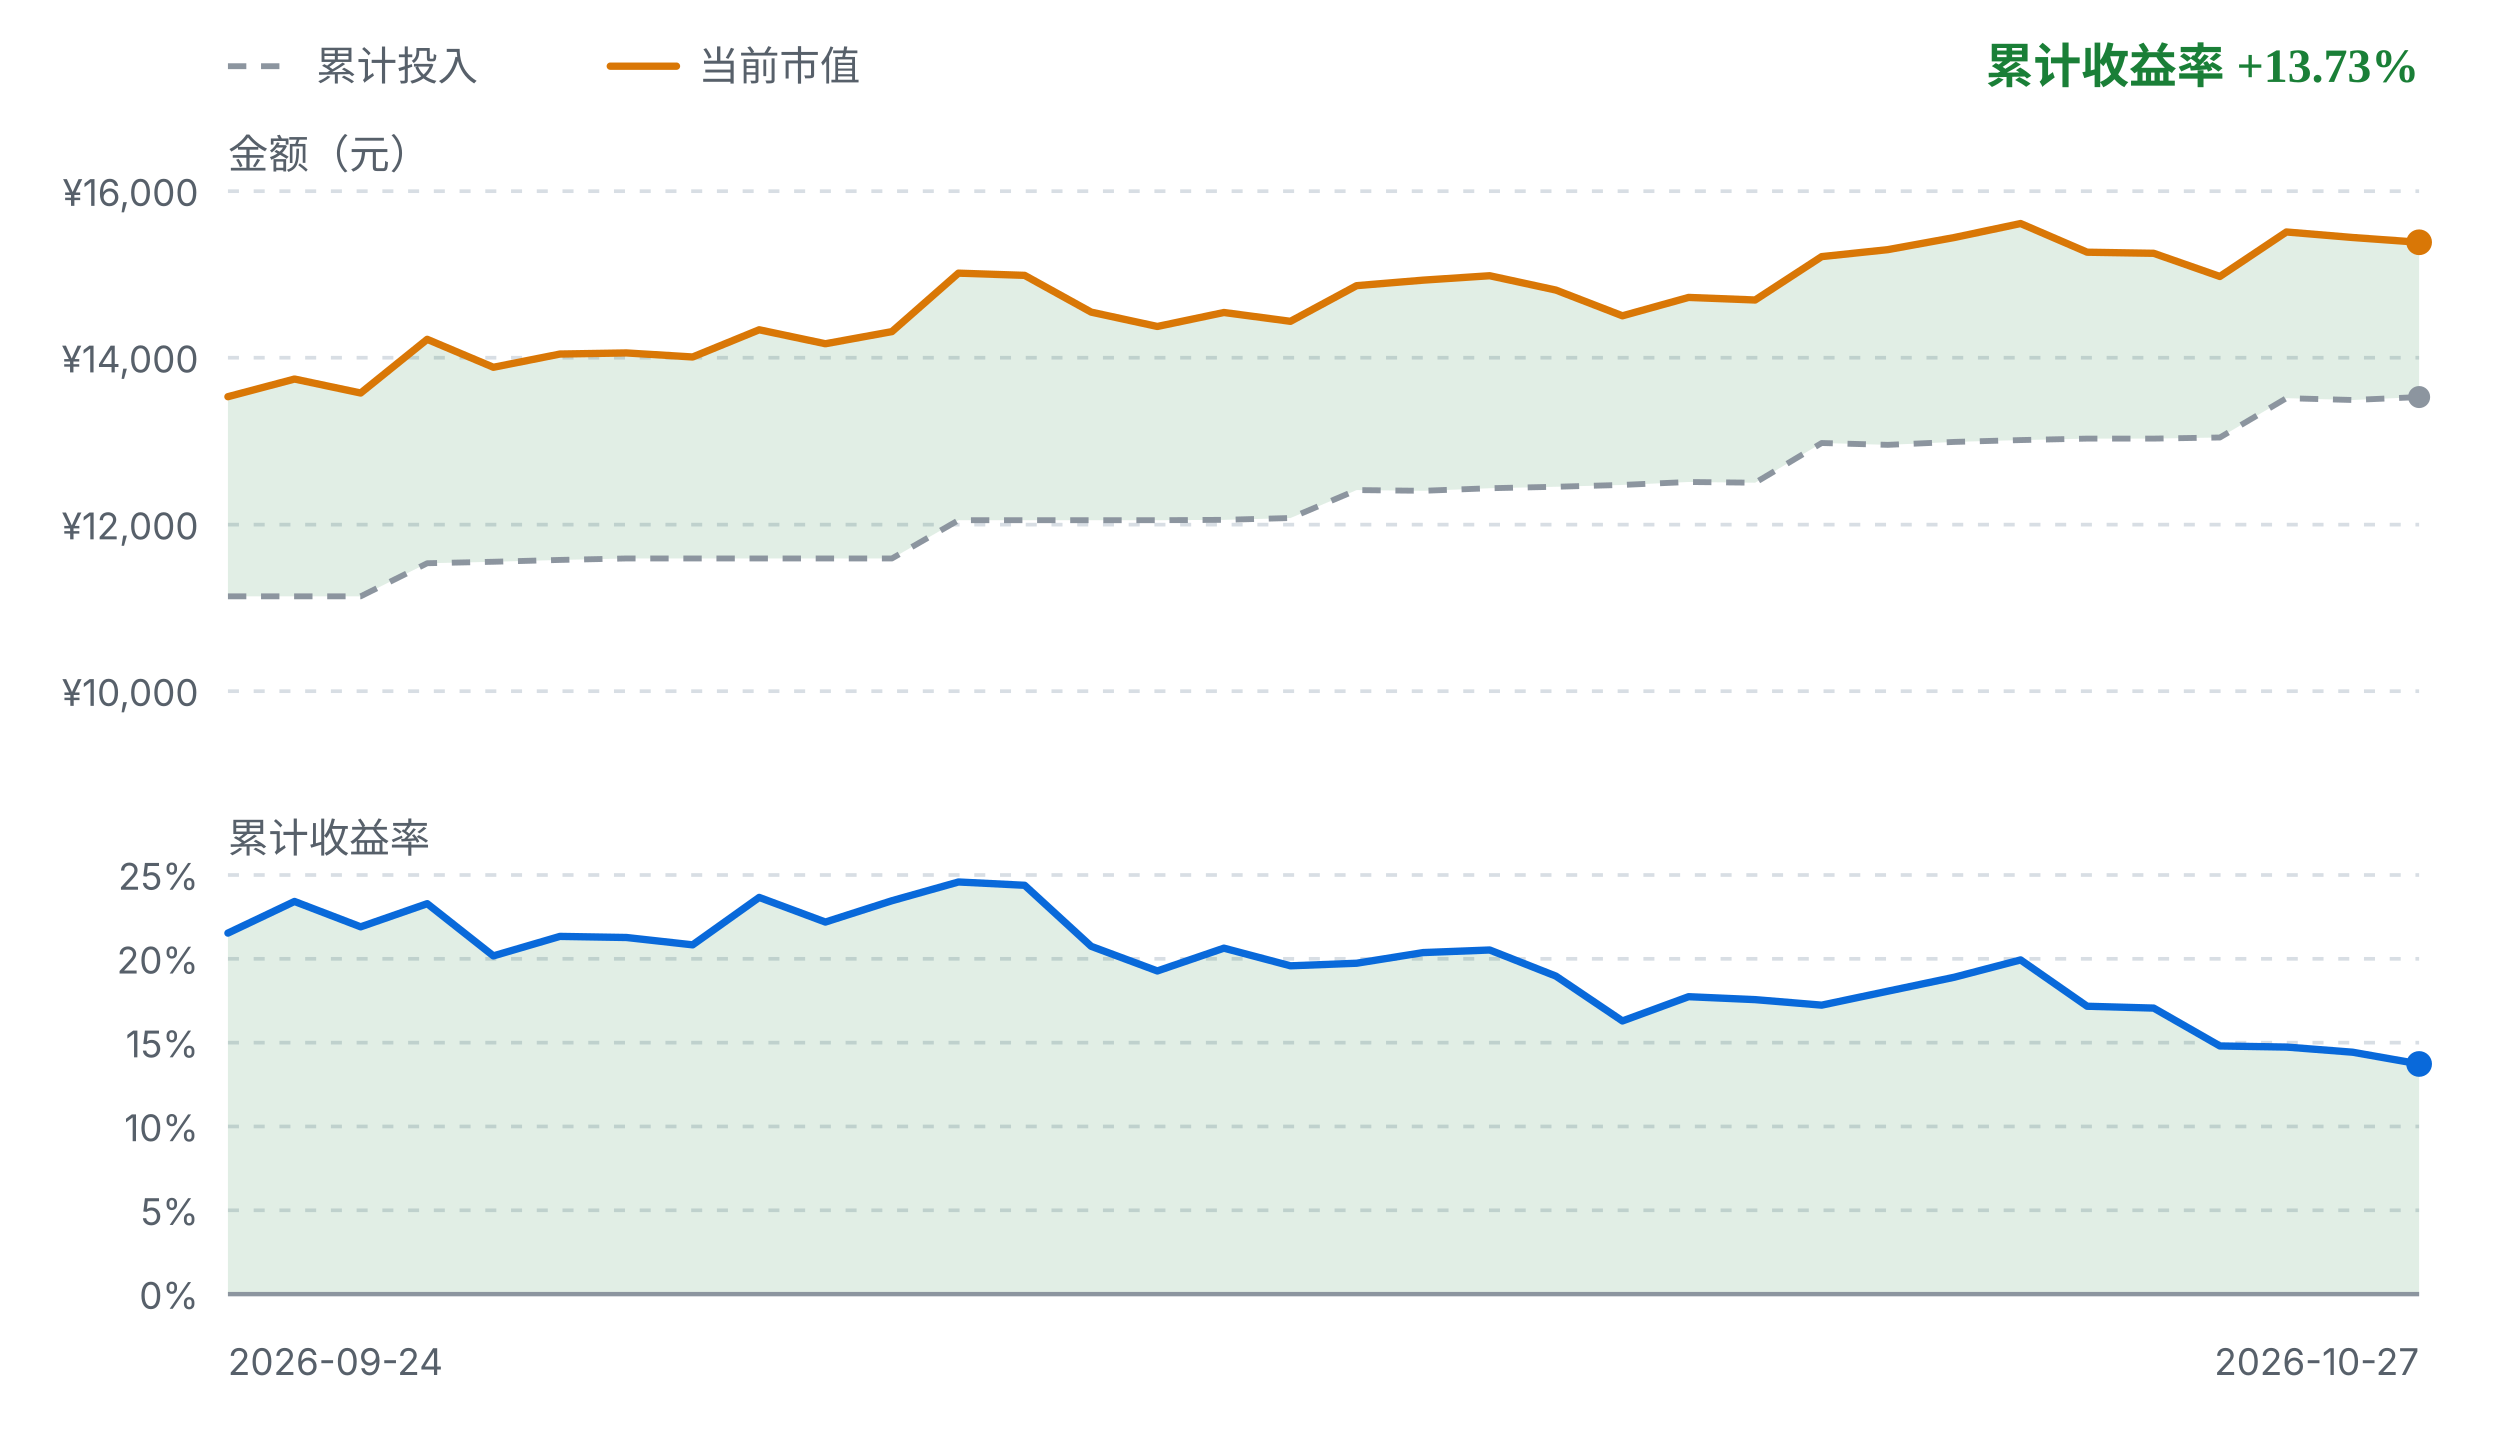
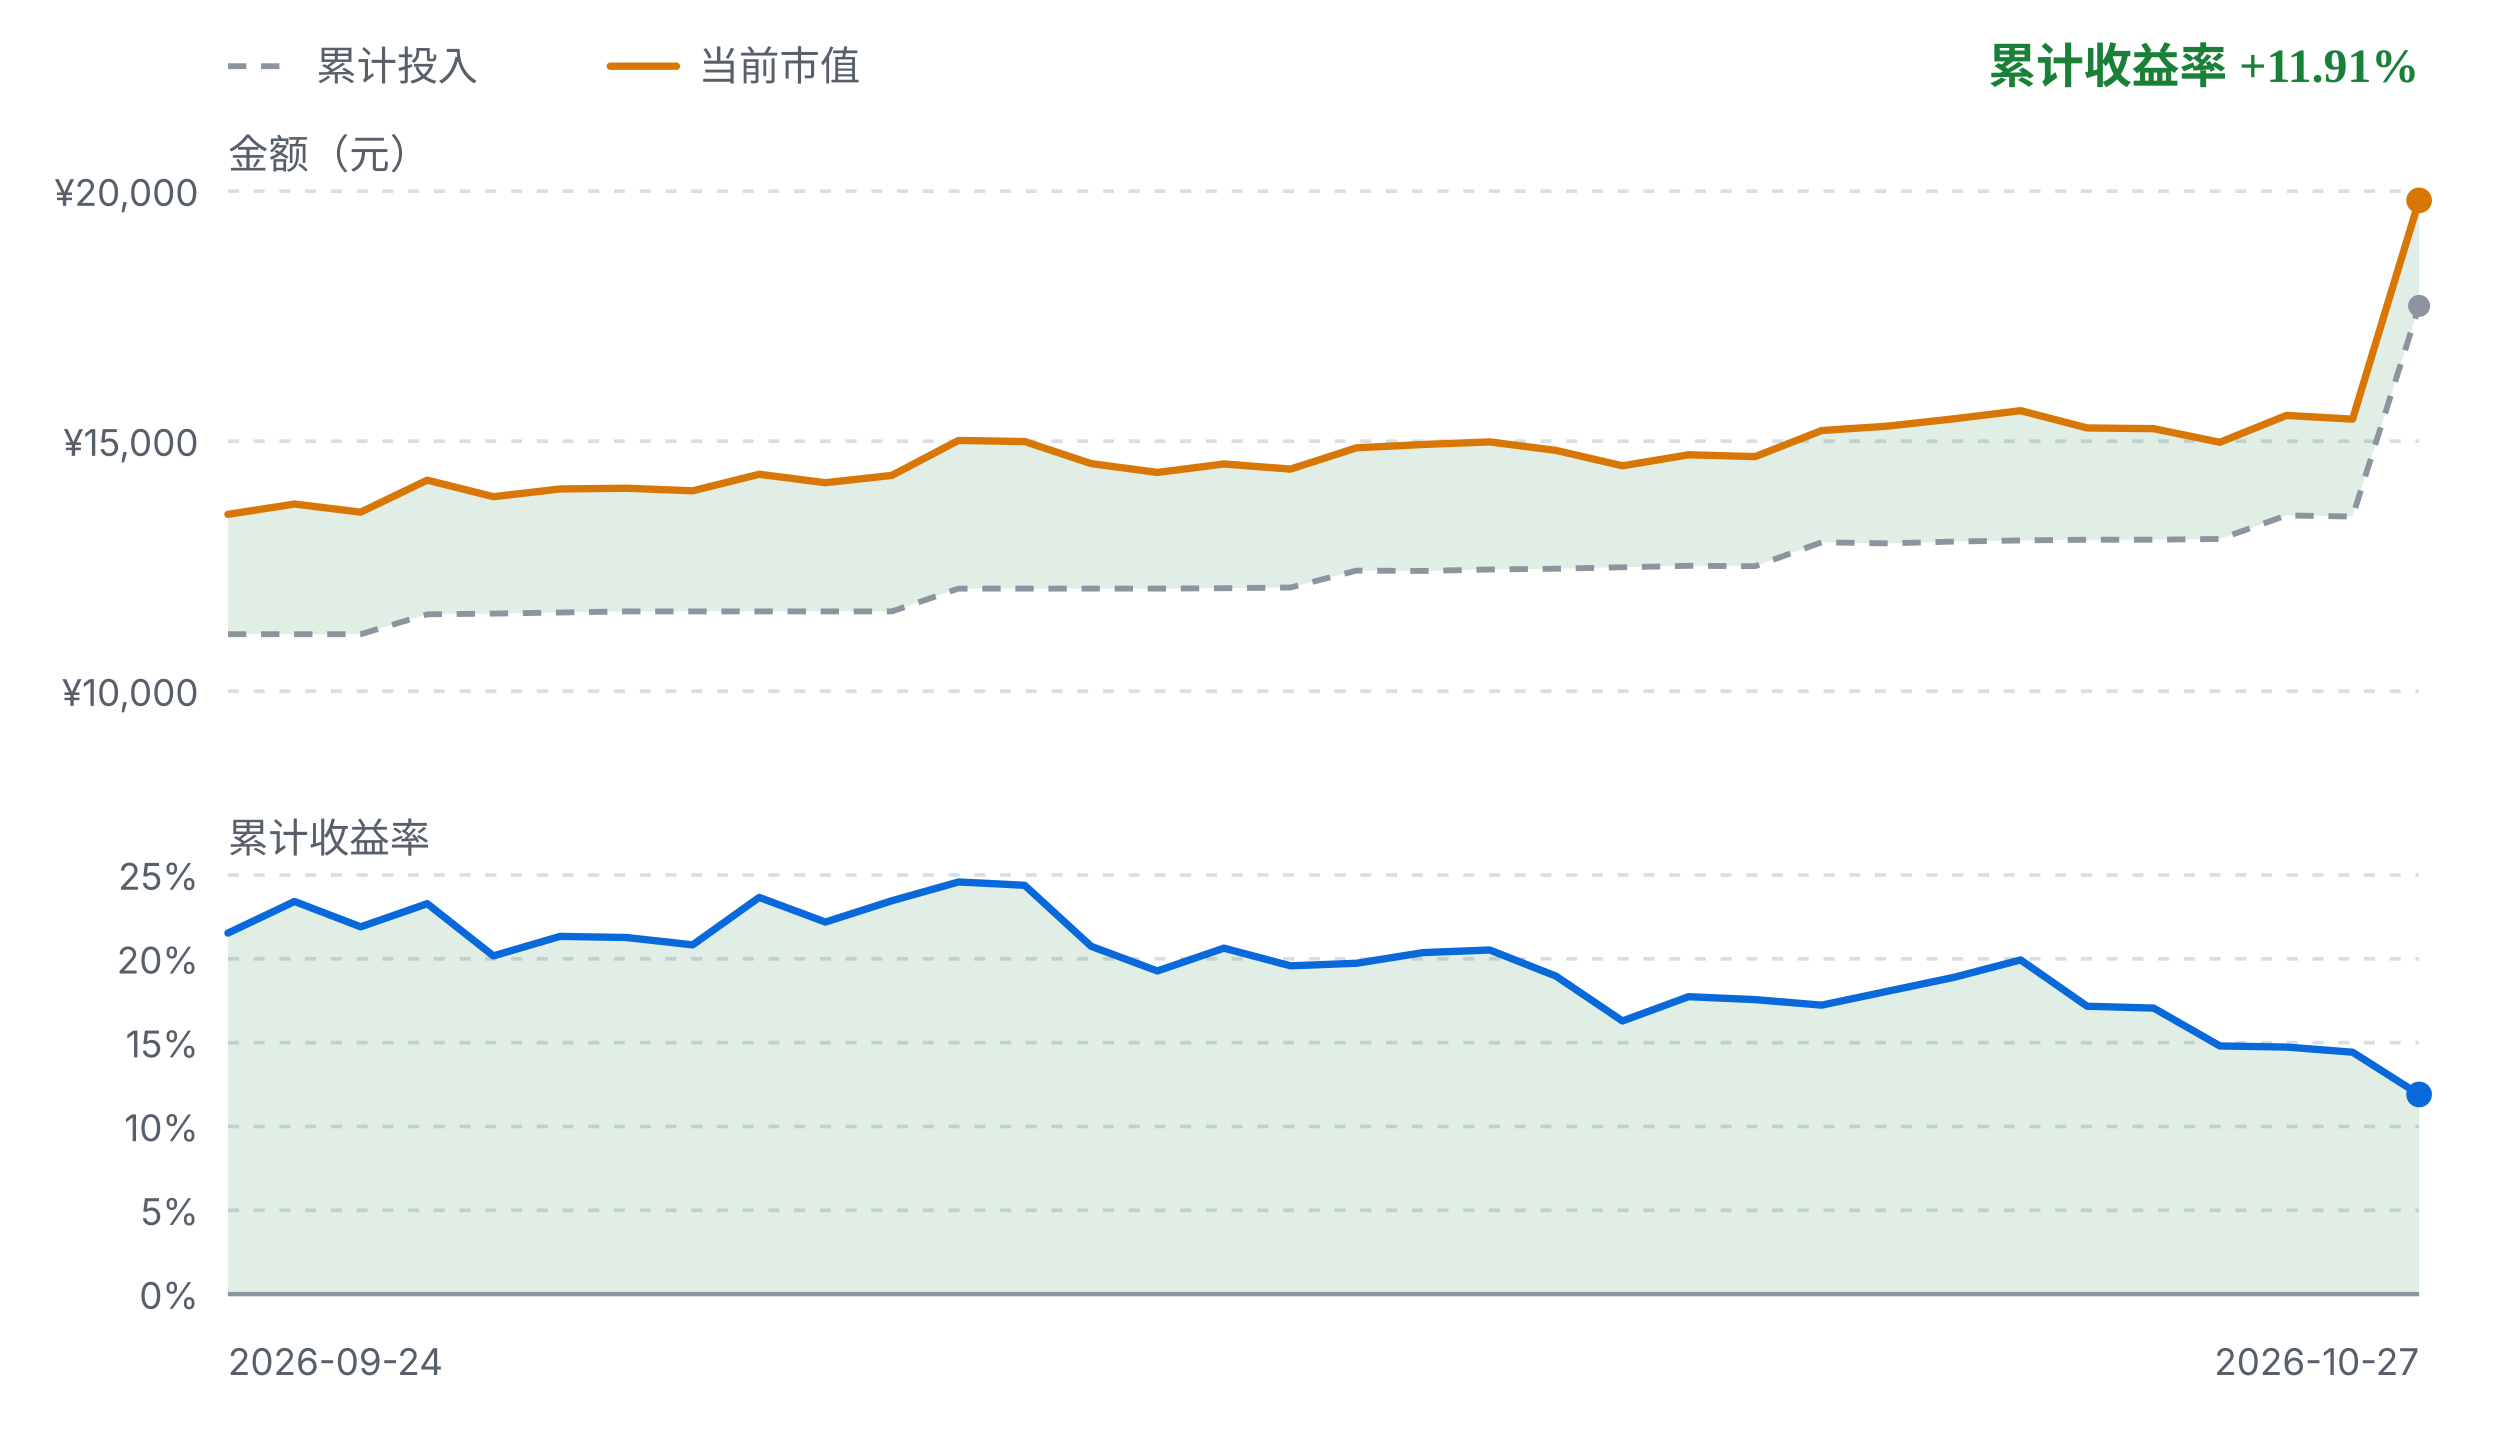
<svg xmlns="http://www.w3.org/2000/svg" viewBox="0 0 680 392" width="680" height="392" role="img" aria-label="FIRE 收益曲线">
  <style>
    .fg { fill: #1f2328; font-family: ui-sans-serif, system-ui, -apple-system, "Segoe UI", sans-serif; }
    .fg-muted { fill: #57606a; font-family: ui-sans-serif, system-ui, -apple-system, "Segoe UI", sans-serif; }
    .grid { stroke: #d8dee4; stroke-width: 1; stroke-dasharray: 3 4; }
    .zero { stroke: #8c959f; stroke-width: 1.2; }
    .basis { fill: none; stroke: #8c959f; stroke-width: 1.6; stroke-dasharray: 5 4; stroke-linejoin: round; }
    .value { fill: none; stroke: #d97706; stroke-width: 2; stroke-linejoin: round; stroke-linecap: round; }
    .rate { fill: none; stroke: #0969da; stroke-width: 2; stroke-linejoin: round; stroke-linecap: round; }
    .gap-up { fill: #1a7f37; fill-opacity: 0.13; }
    .gap-down { fill: #cf222e; fill-opacity: 0.13; }
    .rate-up { fill: #1a7f37; fill-opacity: 0.13; }
    .rate-down { fill: #cf222e; fill-opacity: 0.13; }
    .up { fill: #1a7f37; }
    .down { fill: #cf222e; }
    .dot-value { fill: #d97706; }
    .dot-basis { fill: #8c959f; }
    .dot-rate { fill: #0969da; }
    @media (prefers-color-scheme: dark) {
      .fg { fill: #e6edf3; }
      .fg-muted { fill: #8b949e; }
      .grid { stroke: #30363d; }
      .zero { stroke: #6e7681; }
      .basis { stroke: #6e7681; }
      .value { stroke: #f0b429; }
      .rate { stroke: #58a6ff; }
      .gap-up, .rate-up { fill: #3fb950; fill-opacity: 0.16; }
      .gap-down, .rate-down { fill: #f85149; fill-opacity: 0.16; }
      .up { fill: #3fb950; }
      .down { fill: #f85149; }
      .dot-value { fill: #f0b429; }
      .dot-basis { fill: #6e7681; }
      .dot-rate { fill: #58a6ff; }
    }
  </style>
  <line class="basis" x1="62" y1="18" x2="80" y2="18" />
  <text class="fg-muted" x="86" y="18" font-size="11" dominant-baseline="middle">累计投入</text>
  <line class="value" x1="166" y1="18" x2="184" y2="18" />
  <text class="fg-muted" x="190" y="18" font-size="11" dominant-baseline="middle">当前市值</text>
-   <text class="up" x="658" y="18" text-anchor="end" font-size="13" font-weight="600" dominant-baseline="middle">累计收益率 +13.73%</text>
+   <text class="up" x="658" y="18" text-anchor="end" font-size="13" font-weight="600" dominant-baseline="middle">累计收益率 +11.91%</text>
  <text class="fg-muted" x="62" y="42" font-size="11" dominant-baseline="middle">金额（元）</text>
  <line class="grid" x1="62" y1="52.0" x2="658" y2="52.0" />
-   <text class="fg-muted" x="54" y="56.0" text-anchor="end" font-size="10">¥16,000</text>
-   <line class="grid" x1="62" y1="97.3" x2="658" y2="97.3" />
-   <text class="fg-muted" x="54" y="101.3" text-anchor="end" font-size="10">¥14,000</text>
-   <line class="grid" x1="62" y1="142.7" x2="658" y2="142.7" />
-   <text class="fg-muted" x="54" y="146.7" text-anchor="end" font-size="10">¥12,000</text>
+   <text class="fg-muted" x="54" y="56.0" text-anchor="end" font-size="10">¥20,000</text>
+   <line class="grid" x1="62" y1="120.0" x2="658" y2="120.0" />
+   <text class="fg-muted" x="54" y="124.0" text-anchor="end" font-size="10">¥15,000</text>
  <line class="grid" x1="62" y1="188.0" x2="658" y2="188.0" />
  <text class="fg-muted" x="54" y="192.0" text-anchor="end" font-size="10">¥10,000</text>
-   <path d="M62.0,107.9 L80.1,103.1 L98.1,106.9 L116.2,92.3 L134.2,99.9 L152.3,96.3 L170.4,96.0 L188.4,97.1 L206.5,89.7 L224.5,93.5 L242.6,90.2 L260.7,74.3 L278.7,74.9 L296.8,84.9 L314.8,88.8 L332.9,85.0 L351.0,87.4 L369.0,77.7 L387.1,76.2 L405.2,75.0 L423.2,78.9 L441.3,85.9 L459.3,80.9 L477.4,81.6 L495.5,69.8 L513.5,67.9 L531.6,64.6 L549.6,60.8 L567.7,68.6 L585.8,68.9 L603.8,75.2 L621.9,63.1 L639.9,64.6 L658.0,65.9 L658.0,108.0 L639.9,108.8 L621.9,108.3 L603.8,119.0 L585.8,119.3 L567.7,119.3 L549.6,119.7 L531.6,120.2 L513.5,121.0 L495.5,120.5 L477.4,131.3 L459.3,131.1 L441.3,131.9 L423.2,132.4 L405.2,132.8 L387.1,133.5 L369.0,133.3 L351.0,140.9 L332.9,141.4 L314.8,141.5 L296.8,141.5 L278.7,141.5 L260.7,141.5 L242.6,151.9 L224.5,151.9 L206.5,151.9 L188.4,151.9 L170.4,151.9 L152.3,152.3 L134.2,152.8 L116.2,153.2 L98.1,162.2 L80.1,162.2 L62.0,162.2 Z" class="gap-up" />
-   <path d="M62.0,162.2 L80.1,162.2 L98.1,162.2 L116.2,153.2 L134.2,152.8 L152.3,152.3 L170.4,151.9 L188.4,151.9 L206.5,151.9 L224.5,151.9 L242.6,151.9 L260.7,141.5 L278.7,141.5 L296.8,141.5 L314.8,141.5 L332.9,141.4 L351.0,140.9 L369.0,133.3 L387.1,133.5 L405.2,132.8 L423.2,132.4 L441.3,131.9 L459.3,131.1 L477.4,131.3 L495.5,120.5 L513.5,121.0 L531.6,120.2 L549.6,119.7 L567.7,119.3 L585.8,119.3 L603.8,119.0 L621.9,108.3 L639.9,108.8 L658.0,108.0" class="basis" />
-   <path d="M62.0,107.9 L80.1,103.1 L98.1,106.9 L116.2,92.3 L134.2,99.9 L152.3,96.3 L170.4,96.0 L188.4,97.1 L206.5,89.7 L224.5,93.5 L242.6,90.2 L260.7,74.3 L278.7,74.9 L296.8,84.9 L314.8,88.8 L332.9,85.0 L351.0,87.4 L369.0,77.7 L387.1,76.2 L405.2,75.0 L423.2,78.9 L441.3,85.9 L459.3,80.9 L477.4,81.6 L495.5,69.8 L513.5,67.9 L531.6,64.6 L549.6,60.8 L567.7,68.6 L585.8,68.9 L603.8,75.2 L621.9,63.1 L639.9,64.6 L658.0,65.9" class="value" />
-   <circle class="dot-basis" cx="658.0" cy="108.0" r="3" />
-   <circle class="dot-value" cx="658.0" cy="65.9" r="3.5" />
+   <path d="M62.0,139.9 L80.1,137.1 L98.1,139.3 L116.2,130.6 L134.2,135.1 L152.3,133.0 L170.4,132.8 L188.4,133.5 L206.5,129.0 L224.5,131.3 L242.6,129.3 L260.7,119.8 L278.7,120.1 L296.8,126.1 L314.8,128.5 L332.9,126.2 L351.0,127.6 L369.0,121.8 L387.1,120.9 L405.2,120.2 L423.2,122.5 L441.3,126.7 L459.3,123.7 L477.4,124.2 L495.5,117.1 L513.5,115.9 L531.6,113.9 L549.6,111.7 L567.7,116.4 L585.8,116.6 L603.8,120.3 L621.9,113.0 L639.9,114.0 L658.0,54.5 L658.0,83.2 L639.9,140.5 L621.9,140.2 L603.8,146.6 L585.8,146.8 L567.7,146.8 L549.6,147.0 L531.6,147.3 L513.5,147.8 L495.5,147.5 L477.4,154.0 L459.3,153.9 L441.3,154.3 L423.2,154.7 L405.2,154.9 L387.1,155.3 L369.0,155.2 L351.0,159.8 L332.9,160.0 L314.8,160.1 L296.8,160.1 L278.7,160.1 L260.7,160.1 L242.6,166.3 L224.5,166.3 L206.5,166.3 L188.4,166.3 L170.4,166.3 L152.3,166.6 L134.2,166.9 L116.2,167.1 L98.1,172.5 L80.1,172.5 L62.0,172.5 Z" class="gap-up" />
+   <path d="M62.0,172.5 L80.1,172.5 L98.1,172.5 L116.2,167.1 L134.2,166.9 L152.3,166.6 L170.4,166.3 L188.4,166.3 L206.5,166.3 L224.5,166.3 L242.6,166.3 L260.7,160.1 L278.7,160.1 L296.8,160.1 L314.8,160.1 L332.9,160.0 L351.0,159.8 L369.0,155.2 L387.1,155.3 L405.2,154.9 L423.2,154.7 L441.3,154.3 L459.3,153.9 L477.4,154.0 L495.5,147.5 L513.5,147.8 L531.6,147.3 L549.6,147.0 L567.7,146.8 L585.8,146.8 L603.8,146.6 L621.9,140.2 L639.9,140.5 L658.0,83.2" class="basis" />
+   <path d="M62.0,139.9 L80.1,137.1 L98.1,139.3 L116.2,130.6 L134.2,135.1 L152.3,133.0 L170.4,132.8 L188.4,133.5 L206.5,129.0 L224.5,131.3 L242.6,129.3 L260.7,119.8 L278.7,120.1 L296.8,126.1 L314.8,128.5 L332.9,126.2 L351.0,127.6 L369.0,121.8 L387.1,120.9 L405.2,120.2 L423.2,122.5 L441.3,126.7 L459.3,123.7 L477.4,124.2 L495.5,117.1 L513.5,115.9 L531.6,113.9 L549.6,111.7 L567.7,116.4 L585.8,116.6 L603.8,120.3 L621.9,113.0 L639.9,114.0 L658.0,54.5" class="value" />
+   <circle class="dot-basis" cx="658.0" cy="83.2" r="3" />
+   <circle class="dot-value" cx="658.0" cy="54.5" r="3.5" />
  <text class="fg-muted" x="62" y="228" font-size="11" dominant-baseline="middle">累计收益率</text>
  <line class="grid" x1="62" y1="238.0" x2="658" y2="238.0" />
  <text class="fg-muted" x="54" y="242.0" text-anchor="end" font-size="10">25%</text>
  <line class="grid" x1="62" y1="260.8" x2="658" y2="260.8" />
  <text class="fg-muted" x="54" y="264.8" text-anchor="end" font-size="10">20%</text>
  <line class="grid" x1="62" y1="283.6" x2="658" y2="283.6" />
  <text class="fg-muted" x="54" y="287.6" text-anchor="end" font-size="10">15%</text>
  <line class="grid" x1="62" y1="306.4" x2="658" y2="306.4" />
  <text class="fg-muted" x="54" y="310.4" text-anchor="end" font-size="10">10%</text>
  <line class="grid" x1="62" y1="329.2" x2="658" y2="329.2" />
  <text class="fg-muted" x="54" y="333.2" text-anchor="end" font-size="10">5%</text>
  <line class="grid" x1="62" y1="352.0" x2="658" y2="352.0" />
  <text class="fg-muted" x="54" y="356.0" text-anchor="end" font-size="10">0%</text>
-   <path d="M62.0,253.8 L80.1,245.2 L98.1,252.1 L116.2,245.8 L134.2,260.0 L152.3,254.7 L170.4,255.0 L188.4,257.0 L206.5,244.1 L224.5,250.8 L242.6,245.0 L260.7,239.9 L278.7,240.8 L296.8,257.4 L314.8,264.1 L332.9,257.9 L351.0,262.7 L369.0,262.0 L387.1,259.1 L405.2,258.4 L423.2,265.5 L441.3,277.7 L459.3,271.1 L477.4,271.9 L495.5,273.4 L513.5,269.6 L531.6,265.8 L549.6,261.1 L567.7,273.7 L585.8,274.2 L603.8,284.5 L621.9,284.8 L639.9,286.2 L658.0,289.4 L658.0,352.0 L62.0,352.0 Z" class="rate-up" />
+   <path d="M62.0,253.8 L80.1,245.2 L98.1,252.1 L116.2,245.8 L134.2,260.0 L152.3,254.7 L170.4,255.0 L188.4,257.0 L206.5,244.1 L224.5,250.8 L242.6,245.0 L260.7,239.9 L278.7,240.8 L296.8,257.4 L314.8,264.1 L332.9,257.9 L351.0,262.7 L369.0,262.0 L387.1,259.1 L405.2,258.4 L423.2,265.5 L441.3,277.7 L459.3,271.1 L477.4,271.9 L495.5,273.4 L513.5,269.6 L531.6,265.8 L549.6,261.1 L567.7,273.7 L585.8,274.2 L603.8,284.5 L621.9,284.8 L639.9,286.2 L658.0,297.7 L658.0,352.0 L62.0,352.0 Z" class="rate-up" />
  <line class="zero" x1="62" y1="352.0" x2="658" y2="352.0" />
-   <path d="M62.0,253.8 L80.1,245.2 L98.1,252.1 L116.2,245.8 L134.2,260.0 L152.3,254.7 L170.4,255.0 L188.4,257.0 L206.5,244.1 L224.5,250.8 L242.6,245.0 L260.7,239.9 L278.7,240.8 L296.8,257.4 L314.8,264.1 L332.9,257.9 L351.0,262.7 L369.0,262.0 L387.1,259.1 L405.2,258.4 L423.2,265.5 L441.3,277.7 L459.3,271.1 L477.4,271.9 L495.5,273.4 L513.5,269.6 L531.6,265.8 L549.6,261.1 L567.7,273.7 L585.8,274.2 L603.8,284.5 L621.9,284.8 L639.9,286.2 L658.0,289.4" class="rate" />
-   <circle class="dot-rate" cx="658.0" cy="289.4" r="3.5" />
+   <path d="M62.0,253.8 L80.1,245.2 L98.1,252.1 L116.2,245.8 L134.2,260.0 L152.3,254.7 L170.4,255.0 L188.4,257.0 L206.5,244.1 L224.5,250.8 L242.6,245.0 L260.7,239.9 L278.7,240.8 L296.8,257.4 L314.8,264.1 L332.9,257.9 L351.0,262.7 L369.0,262.0 L387.1,259.1 L405.2,258.4 L423.2,265.5 L441.3,277.7 L459.3,271.1 L477.4,271.9 L495.5,273.4 L513.5,269.6 L531.6,265.8 L549.6,261.1 L567.7,273.7 L585.8,274.2 L603.8,284.5 L621.9,284.8 L639.9,286.2 L658.0,297.7" class="rate" />
+   <circle class="dot-rate" cx="658.0" cy="297.7" r="3.5" />
  <text class="fg-muted" x="62" y="374" font-size="10">2026-09-24</text>
  <text class="fg-muted" x="658" y="374" text-anchor="end" font-size="10">2026-10-27</text>
</svg>
